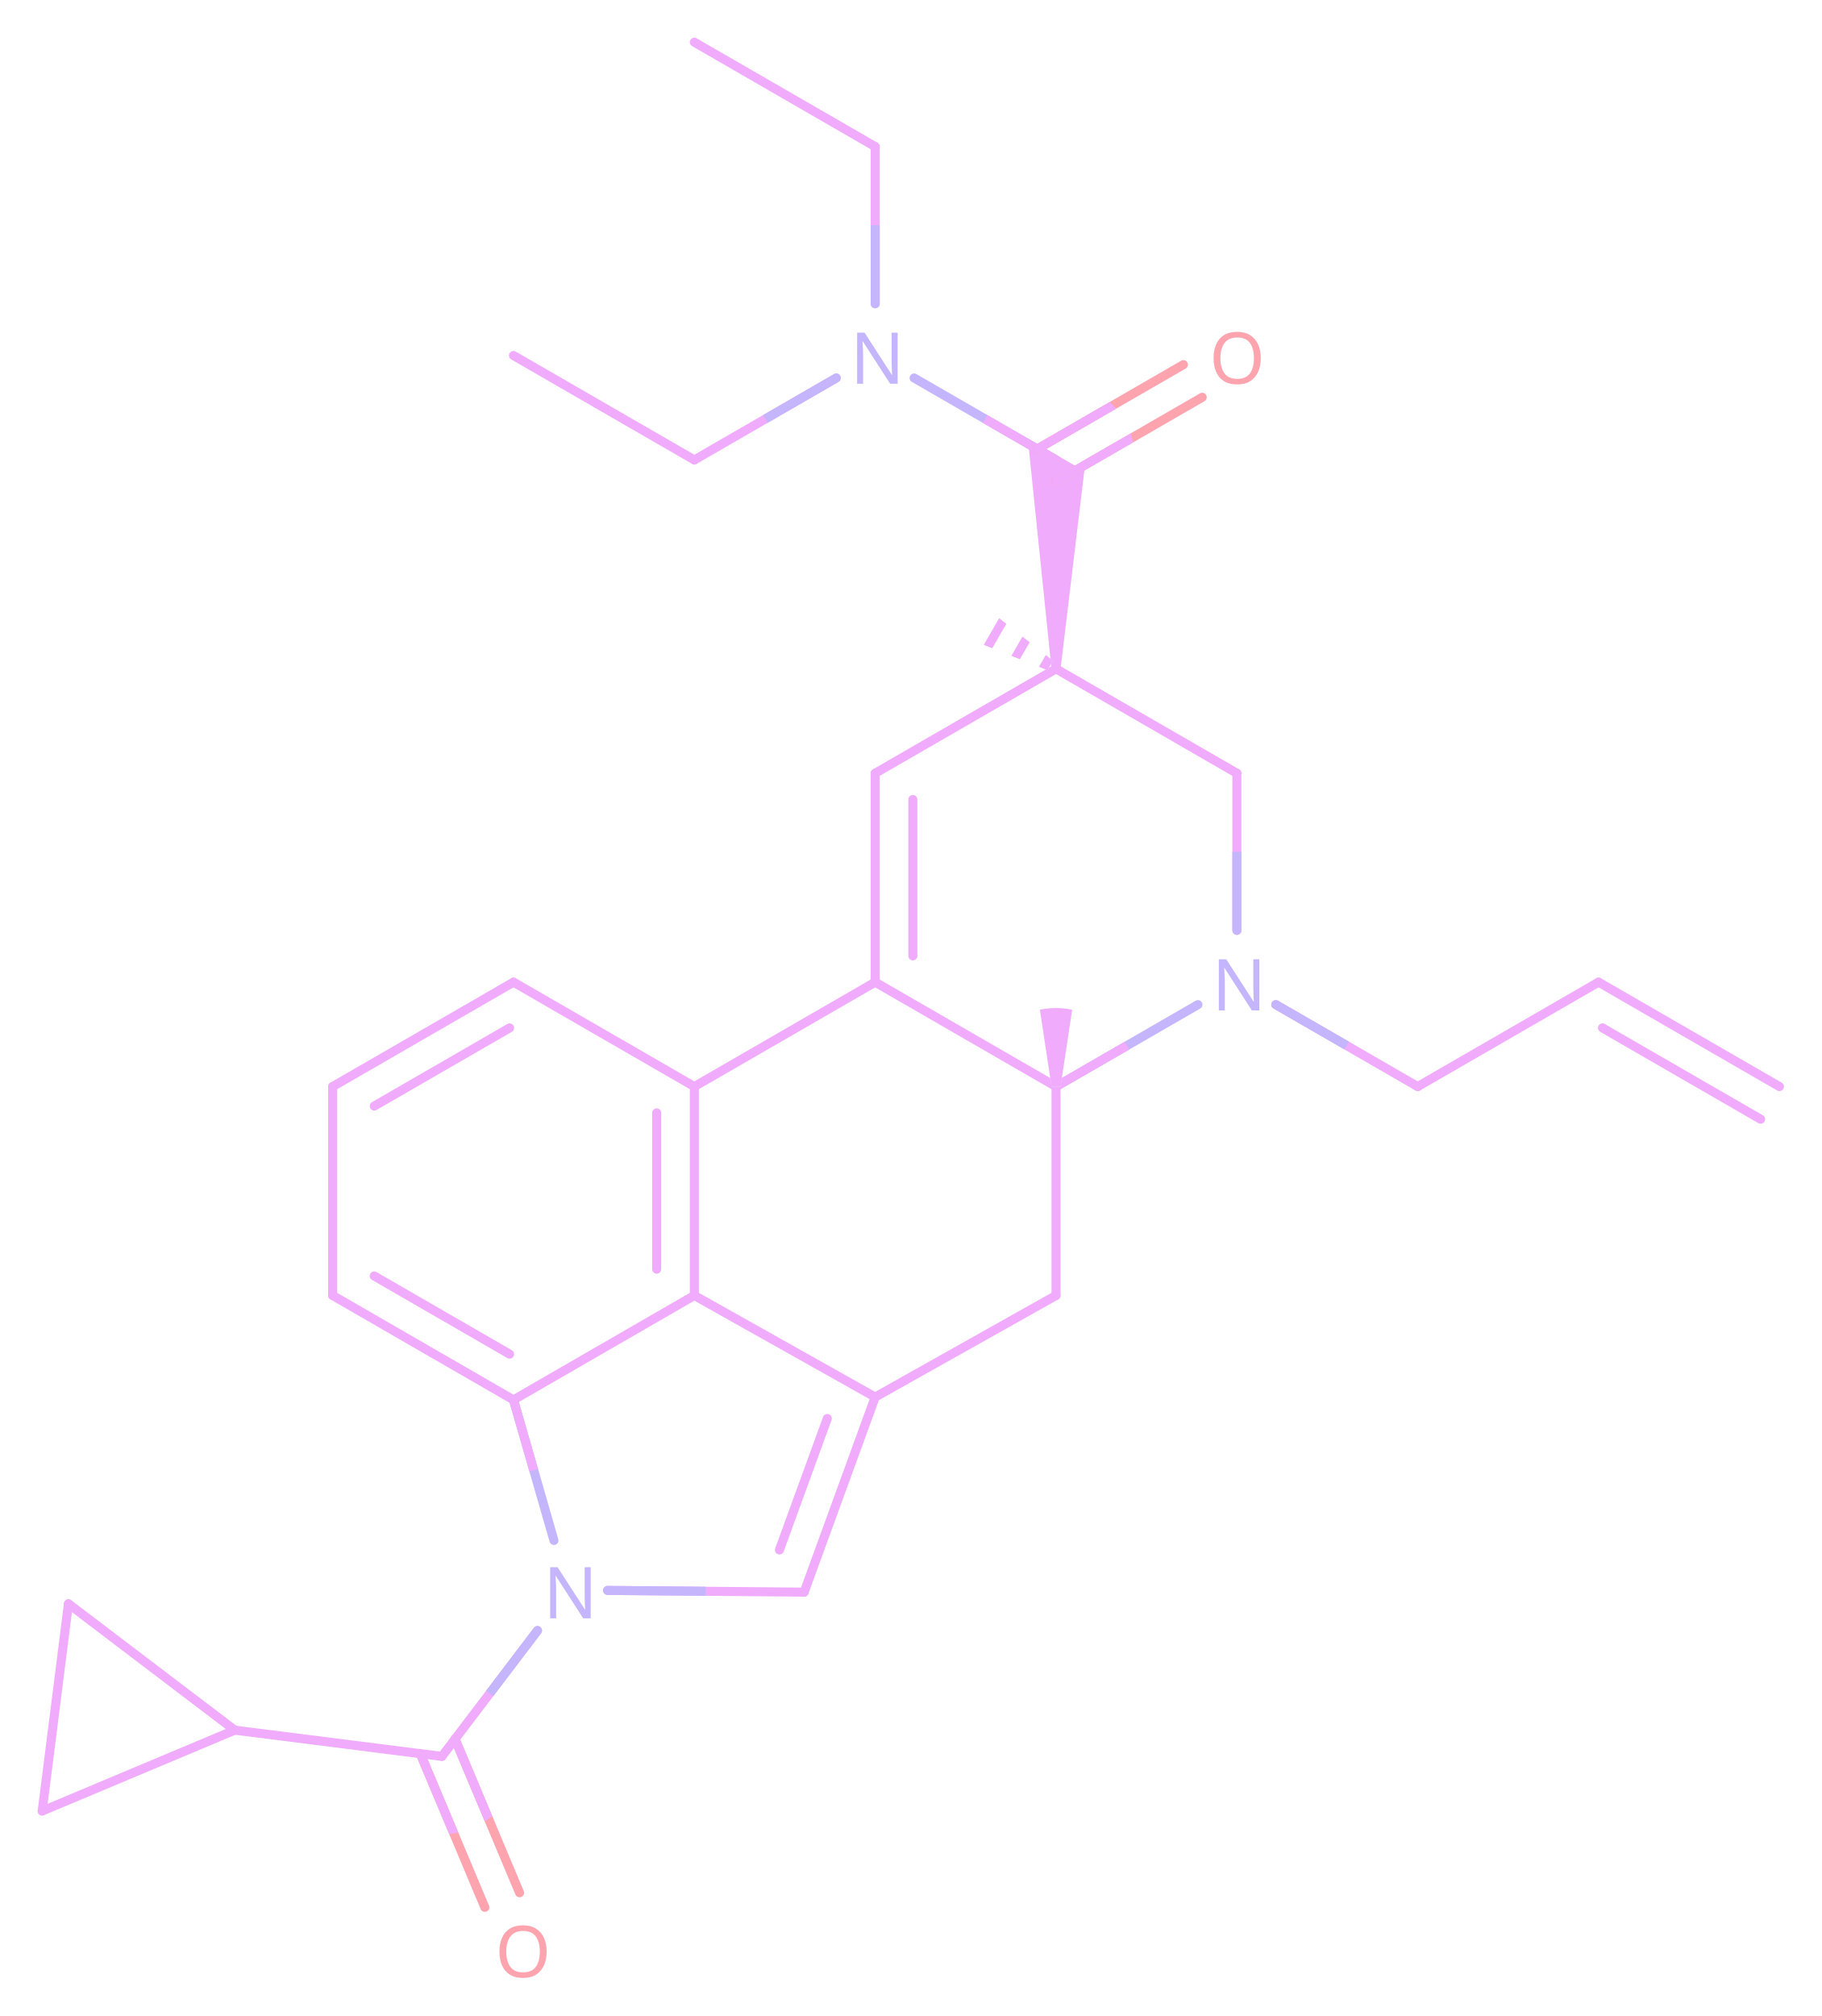
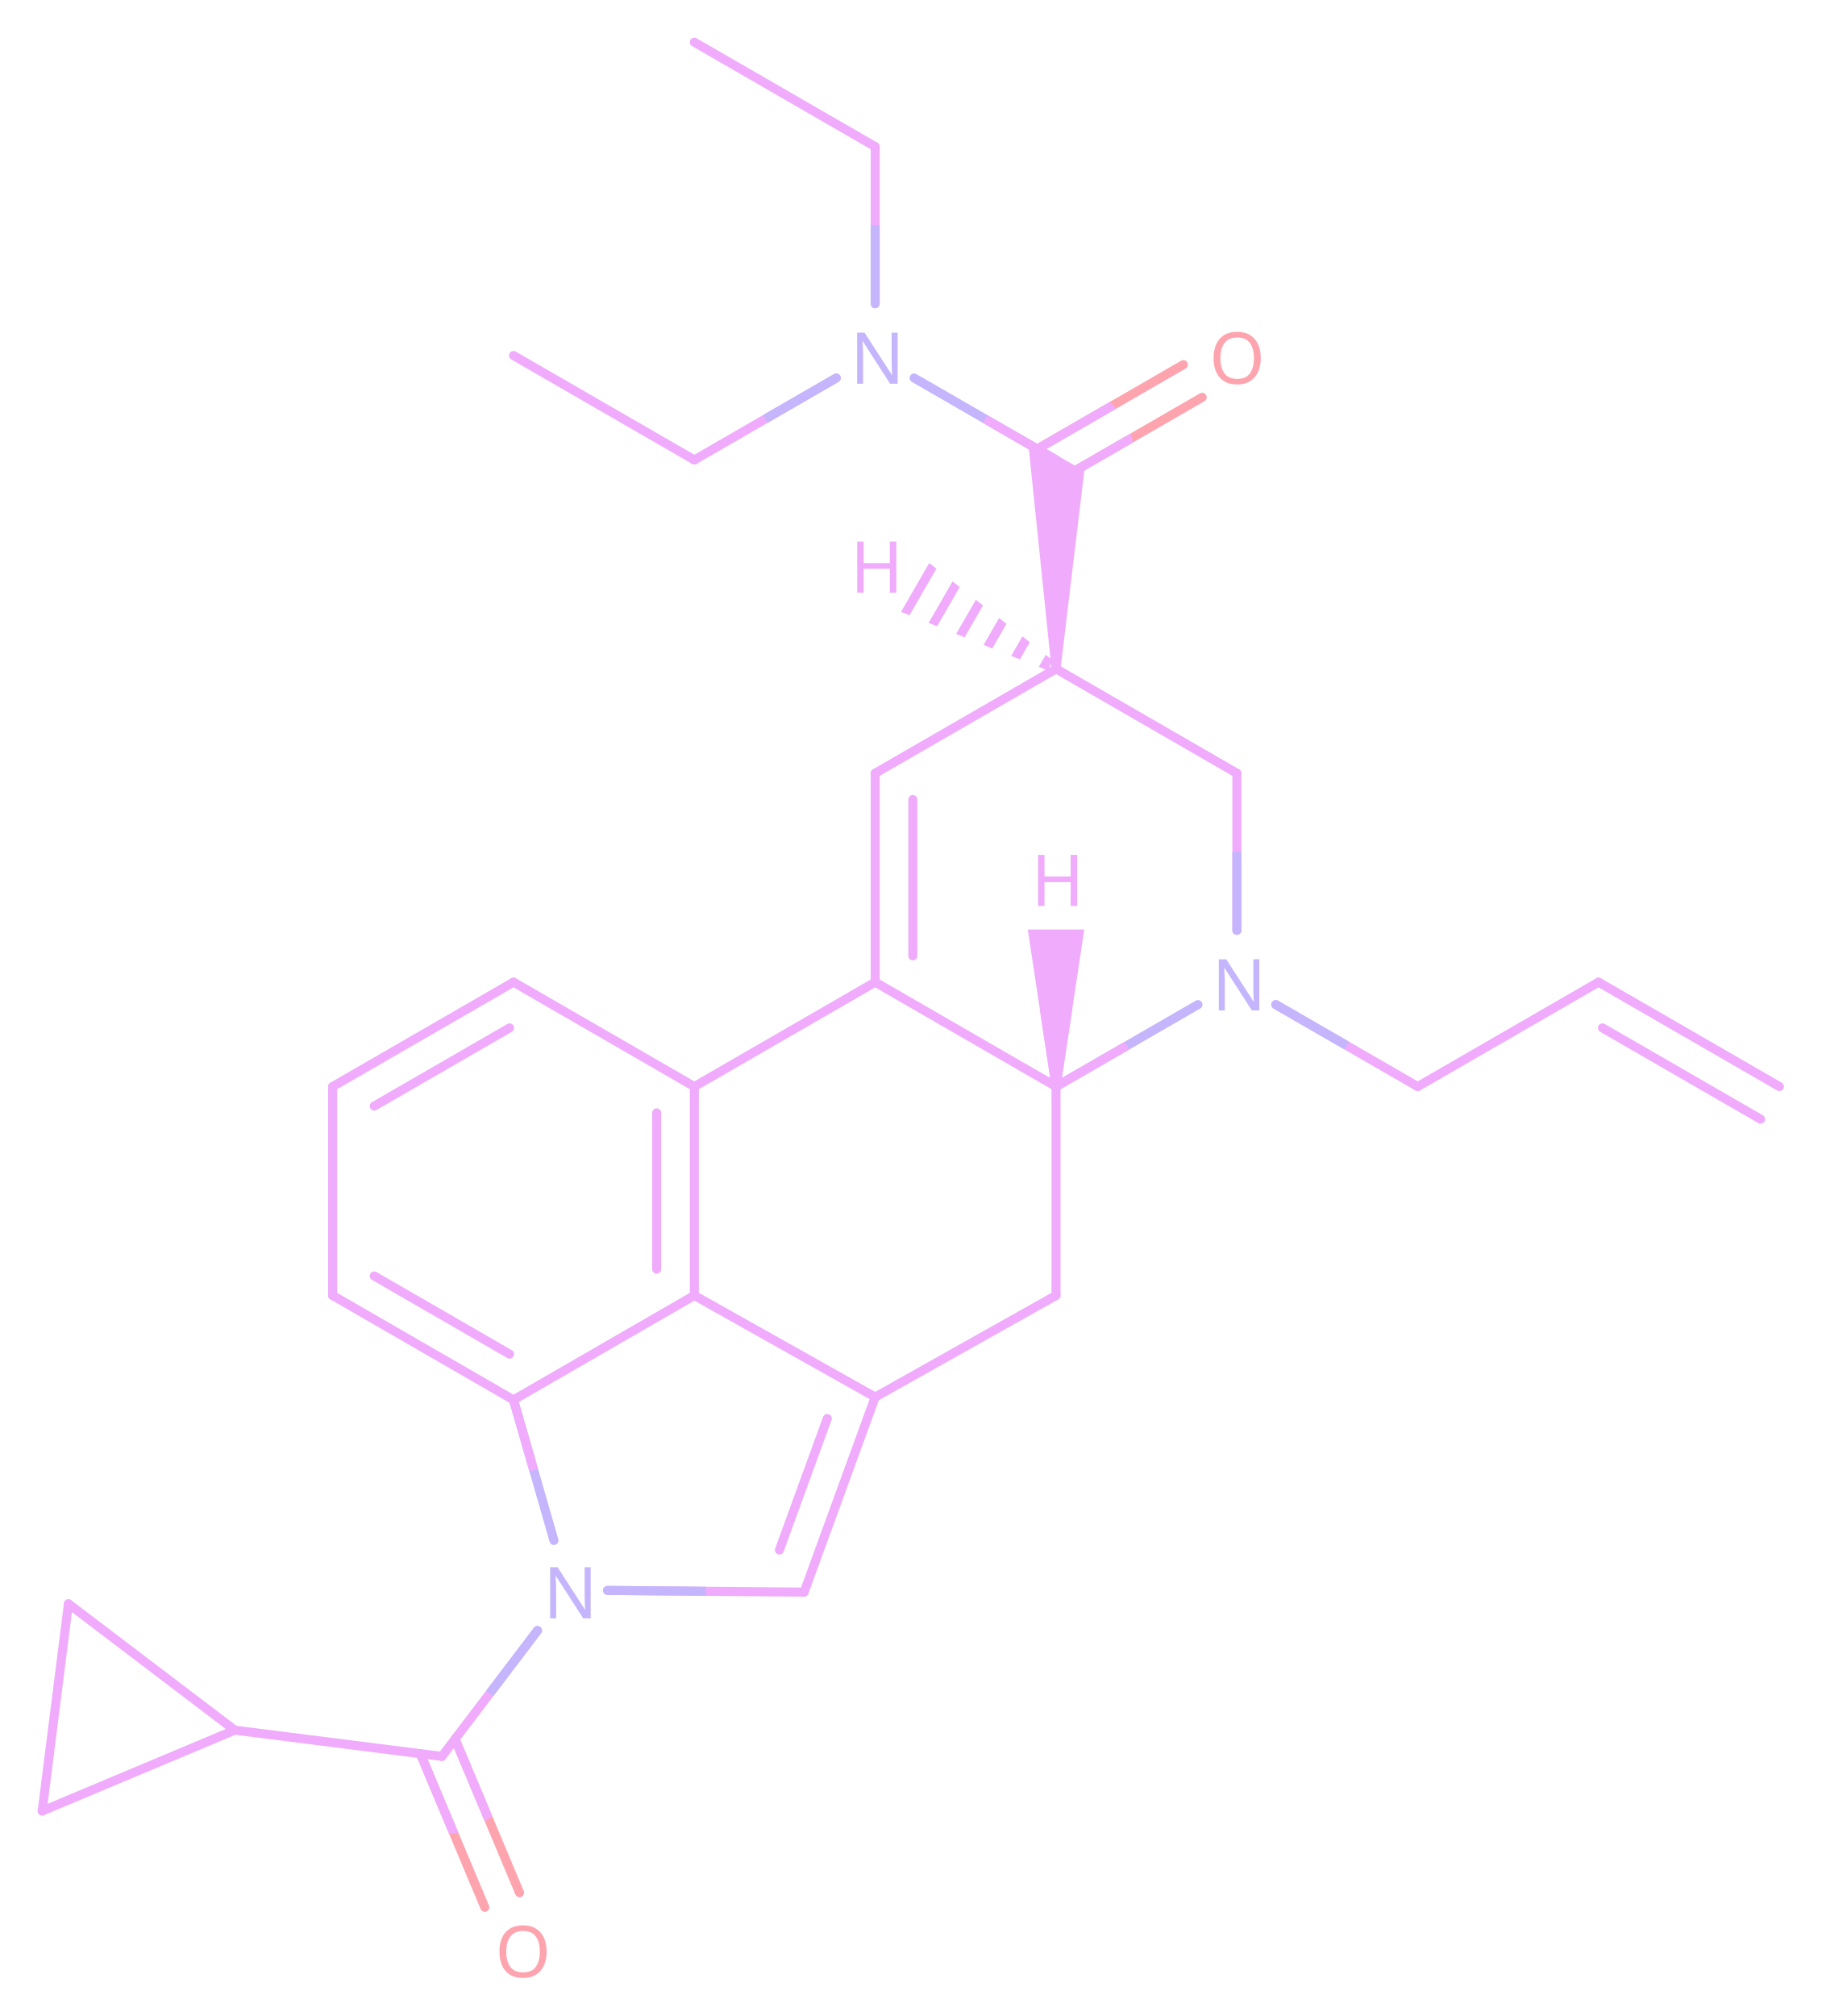
<svg xmlns="http://www.w3.org/2000/svg" fill-opacity="1" color-rendering="auto" color-interpolation="auto" text-rendering="auto" stroke-linecap="square" width="483.663" stroke-miterlimit="10" shape-rendering="auto" stroke-opacity="1" stroke-dasharray="none" font-weight="normal" stroke-width="1" height="535.143" font-family="Dialog" font-style="normal" stroke-linejoin="miter" font-size="12px" stroke-dashoffset="0" image-rendering="auto" version="1.1" id="svg271" style="fill:#f0abfc;stroke:none;">
  <defs id="genericDefs" />
  <g id="g269" transform="translate(-10.1647,-10.7115)" style="fill:#f0abfc;stroke:none">
    <defs id="28128359295-defs1">
      <clipPath clipPathUnits="userSpaceOnUse" id="28128359550-clipPath1">
        <path d="M 0,0 H 504 V 558 H 0 Z" id="path3" style="stroke:none" />
      </clipPath>
      <clipPath clipPathUnits="userSpaceOnUse" id="28128359965-clipPath1">
        <path d="m 338.575,236.823 c -11.515,0 -20.851,9.335 -20.851,20.851 0,11.515 9.335,20.851 20.851,20.851 11.515,0 20.851,-9.335 20.851,-20.851 0,-11.515 -9.335,-20.851 -20.851,-20.851 z" id="path6" style="stroke:none" />
      </clipPath>
      <clipPath clipPathUnits="userSpaceOnUse" id="28128359525-clipPath1">
        <path d="m 290.558,277.387 c -12.015,0 -21.756,9.74 -21.756,21.756 0,12.015 9.741,21.756 21.756,21.756 12.015,0 21.756,-9.74 21.756,-21.756 0,-12.015 -9.741,-21.756 -21.756,-21.756 z" id="path9" style="stroke:none" />
      </clipPath>
      <clipPath clipPathUnits="userSpaceOnUse" id="28128359391-clipPath1">
        <path d="m 171.478,406.784 c -14.415,0 -26.101,11.686 -26.101,26.101 0,14.415 11.686,26.101 26.101,26.101 14.415,0 26.101,-11.686 26.101,-26.101 0,-14.415 -11.686,-26.101 -26.101,-26.101 z" id="path12" style="stroke:none" />
      </clipPath>
      <clipPath clipPathUnits="userSpaceOnUse" id="28128359469-clipPath1">
        <path d="m 146.507,362.898 c -10.723,0 -19.415,8.692 -19.415,19.415 0,10.723 8.692,19.415 19.415,19.415 10.723,0 19.415,-8.692 19.415,-19.415 0,-10.723 -8.692,-19.415 -19.415,-19.415 z" id="path15" style="stroke:none" />
      </clipPath>
      <clipPath clipPathUnits="userSpaceOnUse" id="28128359811-clipPath1">
        <path d="m 290.558,111.047 c -12.015,0 -21.756,9.741 -21.756,21.756 0,12.015 9.74,21.756 21.756,21.756 12.015,0 21.756,-9.74 21.756,-21.756 0,-12.015 -9.741,-21.756 -21.756,-21.756 z" id="path18" style="stroke:none" />
      </clipPath>
      <clipPath clipPathUnits="userSpaceOnUse" id="28128359788-clipPath1">
        <path d="m 232.206,89.291 c -12.015,0 -21.756,9.741 -21.756,21.756 0,12.015 9.741,21.756 21.756,21.756 12.015,0 21.756,-9.741 21.756,-21.756 0,-12.015 -9.741,-21.756 -21.756,-21.756 z" id="path21" style="stroke:none" />
      </clipPath>
      <clipPath clipPathUnits="userSpaceOnUse" id="28128359574-clipPath1">
        <path d="m 290.558,111.838 c -11.579,0 -20.965,9.387 -20.965,20.965 0,11.579 9.386,20.965 20.965,20.965 11.579,0 20.965,-9.386 20.965,-20.965 0,-11.579 -9.386,-20.965 -20.965,-20.965 z" id="path24" style="stroke:none" />
      </clipPath>
      <clipPath clipPathUnits="userSpaceOnUse" id="28128359575-clipPath1">
        <path d="m 290.558,278.293 c -11.515,0 -20.85,9.335 -20.85,20.85 0,11.515 9.335,20.85 20.85,20.85 11.515,0 20.85,-9.335 20.85,-20.85 0,-11.515 -9.335,-20.85 -20.85,-20.85 z" id="path27" style="stroke:none" />
      </clipPath>
      <clipPath clipPathUnits="userSpaceOnUse" id="28128359973-clipPath1">
        <path d="m 290.558,166.65 c -11.929,0 -21.599,9.67 -21.599,21.599 0,11.929 9.67,21.599 21.599,21.599 11.929,0 21.599,-9.67 21.599,-21.599 0,-11.929 -9.67,-21.599 -21.599,-21.599 z" id="path30" style="stroke:none" />
      </clipPath>
      <clipPath clipPathUnits="userSpaceOnUse" id="28128359867-clipPath1">
        <path d="m 348.91,255.63 c -12.015,0 -21.756,9.741 -21.756,21.756 0,12.015 9.74,21.756 21.756,21.756 12.015,0 21.756,-9.74 21.756,-21.756 0,-12.015 -9.741,-21.756 -21.756,-21.756 z" id="path33" style="stroke:none" />
      </clipPath>
      <clipPath clipPathUnits="userSpaceOnUse" id="2812835945-clipPath1">
        <path d="m 242.541,70.485 c -11.515,0 -20.85,9.335 -20.85,20.85 0,11.515 9.335,20.85 20.85,20.85 11.515,0 20.85,-9.335 20.85,-20.85 0,-11.515 -9.335,-20.85 -20.85,-20.85 z" id="path36" style="stroke:none" />
      </clipPath>
      <clipPath clipPathUnits="userSpaceOnUse" id="28128359533-clipPath1">
        <path d="m 152.874,422.557 c -11.586,0 -20.978,9.392 -20.978,20.978 0,11.586 9.392,20.978 20.978,20.978 11.586,0 20.978,-9.392 20.978,-20.978 0,-11.586 -9.392,-20.978 -20.978,-20.978 z" id="path39" style="stroke:none" />
      </clipPath>
      <clipPath clipPathUnits="userSpaceOnUse" id="28128359321-clipPath1">
        <path d="m 127.495,456.268 c -11.419,0 -20.676,9.257 -20.676,20.676 0,11.419 9.257,20.676 20.676,20.676 11.419,0 20.676,-9.257 20.676,-20.676 0,-11.419 -9.257,-20.676 -20.676,-20.676 z" id="path42" style="stroke:none" />
      </clipPath>
      <clipPath clipPathUnits="userSpaceOnUse" id="28128359639-clipPath1">
        <path d="m -331.942,-258.919 h 504 v 558 h -504 z" id="path45" style="stroke:none" />
      </clipPath>
      <clipPath clipPathUnits="userSpaceOnUse" id="28128359384-clipPath1">
        <path d="m -154.401,-420.294 h 504 v 558 h -504 z" id="path48" style="stroke:none" />
      </clipPath>
      <clipPath clipPathUnits="userSpaceOnUse" id="28128359797-clipPath1">
        <path d="m -235.908,-92.58 h 504 v 558 h -504 z" id="path51" style="stroke:none" />
      </clipPath>
      <clipPath clipPathUnits="userSpaceOnUse" id="28128359518-clipPath1">
        <path d="m -331.232,-92.58 h 504 v 558 h -504 z" id="path54" style="stroke:none" />
      </clipPath>
      <clipPath clipPathUnits="userSpaceOnUse" id="28128359364-clipPath1">
        <path d="m -283.949,-231.197 h 504 v 558 h -504 z" id="path57" style="stroke:none" />
      </clipPath>
      <clipPath clipPathUnits="userSpaceOnUse" id="28128359855-clipPath1">
        <path d="m -235.931,-148.026 h 504 v 558 h -504 z" id="path60" style="stroke:none" />
      </clipPath>
      <clipPath clipPathUnits="userSpaceOnUse" id="28128359624-clipPath1">
        <path d="m -141.617,-515.566 h 504 V 42.434 h -504 z" id="path63" style="stroke:none" />
      </clipPath>
    </defs>
    <g text-rendering="geometricPrecision" id="g69" style="fill:#f0abfc;stroke:none">
      <path d="m 146.068,284.607 c 0.574,-0.331 0.771,-1.065 0.439,-1.639 -0.331,-0.574 -1.065,-0.771 -1.639,-0.439 l -35.937,20.749 c -0.574,0.331 -0.771,1.065 -0.439,1.639 0.331,0.574 1.065,0.771 1.639,0.439 z m 1.039,-12.148 c 0.574,-0.331 0.771,-1.065 0.439,-1.639 -0.331,-0.574 -1.065,-0.771 -1.639,-0.439 L 97.89,298.103 c -0.574,0.331 -0.771,1.065 -0.439,1.639 0.331,0.574 1.065,0.771 1.639,0.439 z" clip-path="url(#28128359550-clipPath1)" id="path67" style="stroke:none;" />
    </g>
    <g text-rendering="geometricPrecision" id="g73" style="fill:#f0abfc;stroke:none">
      <path d="m 99.69,299.142 v 0 55.447 c 0,0.663 -0.537,1.2 -1.2,1.2 -0.663,0 -1.2,-0.537 -1.2,-1.2 v 0 -55.447 c 0,-0.663 0.537,-1.2 1.2,-1.2 0.663,0 1.2,0.537 1.2,1.2 z" clip-path="url(#28128359550-clipPath1)" id="path71" style="stroke:none;" />
    </g>
    <g text-rendering="geometricPrecision" id="g77" style="fill:#f0abfc;stroke:none">
      <path d="m 110.13,348.376 c -0.574,-0.331 -1.308,-0.135 -1.639,0.439 -0.331,0.574 -0.135,1.308 0.439,1.639 l 35.937,20.749 c 0.574,0.331 1.308,0.135 1.639,-0.439 0.332,-0.574 0.135,-1.308 -0.439,-1.639 z M 99.09,353.55 c -0.574,-0.331 -1.308,-0.135 -1.639,0.439 -0.331,0.574 -0.135,1.308 0.439,1.639 l 48.017,27.723 c 0.574,0.331 1.308,0.135 1.639,-0.439 0.331,-0.574 0.135,-1.308 -0.439,-1.639 z" clip-path="url(#28128359550-clipPath1)" id="path75" style="stroke:none;" />
    </g>
    <g text-rendering="geometricPrecision" id="g81" style="fill:#f0abfc;stroke:none">
      <path d="m 145.907,381.274 v 0 L 193.924,353.55 c 0.574,-0.331 1.308,-0.135 1.639,0.439 0.331,0.574 0.135,1.308 -0.439,1.639 v 0 l -48.017,27.723 c -0.574,0.331 -1.308,0.135 -1.639,-0.439 -0.331,-0.574 -0.135,-1.308 0.439,-1.639 z" clip-path="url(#28128359550-clipPath1)" id="path79" style="stroke:none;" />
    </g>
    <g text-rendering="geometricPrecision" id="g85" style="fill:#f0abfc;stroke:none">
      <path d="m 183.323,347.615 c 0,0.663 0.537,1.2 1.2,1.2 0.663,0 1.2,-0.537 1.2,-1.2 v -41.499 c 0,-0.663 -0.537,-1.2 -1.2,-1.2 -0.663,0 -1.2,0.537 -1.2,1.2 z m 10.001,6.974 c 0,0.663 0.537,1.2 1.2,1.2 0.663,0 1.2,-0.537 1.2,-1.2 v -55.447 c 0,-0.663 -0.537,-1.2 -1.2,-1.2 -0.663,0 -1.2,0.537 -1.2,1.2 z" clip-path="url(#28128359550-clipPath1)" id="path83" style="stroke:none;" />
    </g>
    <g text-rendering="geometricPrecision" id="g89" style="fill:#f0abfc;stroke:none">
      <path d="m 147.107,270.38 v 0 l 48.017,27.724 c 0.574,0.331 0.771,1.065 0.439,1.639 -0.332,0.574 -1.065,0.771 -1.639,0.439 v 0 l -48.017,-27.723 c -0.574,-0.331 -0.771,-1.065 -0.439,-1.639 0.331,-0.574 1.065,-0.771 1.639,-0.439 z" clip-path="url(#28128359550-clipPath1)" id="path87" style="stroke:none;" />
    </g>
    <g text-rendering="geometricPrecision" id="g93" style="fill:#f0abfc;stroke:none">
      <path d="m 241.953,380.516 v 0 l 48.017,-26.973 c 0.578,-0.325 1.31,-0.119 1.634,0.459 0.325,0.578 0.119,1.31 -0.459,1.634 v 0 l -48.017,26.973 c -0.578,0.325 -1.31,0.119 -1.634,-0.459 -0.325,-0.578 -0.119,-1.31 0.459,-1.634 z" clip-path="url(#28128359550-clipPath1)" id="path91" style="stroke:none;" />
    </g>
    <g text-rendering="geometricPrecision" id="g97" style="fill:#f0abfc;stroke:none">
      <path d="m 289.358,354.589 v 0 -55.447 c 0,-0.663 0.537,-1.2 1.2,-1.2 0.663,0 1.2,0.537 1.2,1.2 v 0 55.447 c 0,0.663 -0.537,1.2 -1.2,1.2 -0.663,0 -1.2,-0.537 -1.2,-1.2 z" clip-path="url(#28128359550-clipPath1)" id="path95" style="stroke:none;" />
    </g>
    <g text-rendering="geometricPrecision" id="g101" style="fill:#f0abfc;stroke:none">
      <path d="m 243.141,270.38 v 0 l 48.017,27.724 c 0.574,0.331 0.771,1.065 0.439,1.639 -0.332,0.574 -1.065,0.771 -1.639,0.439 v 0 L 241.941,272.458 c -0.574,-0.331 -0.771,-1.065 -0.439,-1.639 0.331,-0.574 1.065,-0.771 1.639,-0.439 z" clip-path="url(#28128359550-clipPath1)" id="path99" style="stroke:none;" />
    </g>
    <g text-rendering="geometricPrecision" id="g105" style="fill:#f0abfc;stroke:none">
      <path d="m 195.112,353.543 v 0 l 48.017,26.973 c 0.578,0.325 0.783,1.056 0.459,1.634 -0.325,0.578 -1.056,0.783 -1.634,0.459 v 0 l -48.017,-26.973 c -0.578,-0.325 -0.783,-1.056 -0.459,-1.634 0.325,-0.578 1.056,-0.783 1.634,-0.459 z" clip-path="url(#28128359550-clipPath1)" id="path103" style="stroke:none;" />
    </g>
    <g text-rendering="geometricPrecision" id="g109" style="fill:#f0abfc;stroke:none">
      <path d="m 243.141,272.458 v 0 l -48.017,27.723 c -0.574,0.331 -1.308,0.135 -1.639,-0.439 -0.331,-0.574 -0.135,-1.308 0.439,-1.639 v 0 l 48.017,-27.724 c 0.574,-0.331 1.308,-0.135 1.639,0.439 0.331,0.574 0.135,1.308 -0.439,1.639 z" clip-path="url(#28128359550-clipPath1)" id="path107" style="stroke:none;" />
    </g>
    <g text-rendering="geometricPrecision" id="g113" style="fill:#f0abfc;stroke:none">
      <path d="m 291.158,189.288 v 0 l -48.017,27.723 c -0.574,0.331 -1.308,0.135 -1.639,-0.439 -0.331,-0.574 -0.135,-1.308 0.439,-1.639 v 0 l 48.017,-27.724 c 0.574,-0.331 1.308,-0.135 1.639,0.439 0.331,0.574 0.135,1.308 -0.439,1.639 z" clip-path="url(#28128359550-clipPath1)" id="path111" style="stroke:none;" />
    </g>
    <g text-rendering="geometricPrecision" id="g119" style="fill:#f0abfc;stroke:none">
      <path d="m 337.375,257.673 v 0 -41.701 c 0,-0.663 0.537,-1.2 1.2,-1.2 0.663,0 1.2,0.537 1.2,1.2 v 0 41.701 c 0,0.663 -0.537,1.2 -1.2,1.2 -0.663,0 -1.2,-0.537 -1.2,-1.2 z" clip-path="url(#28128359550-clipPath1)" id="path115" style="stroke:none;" />
      <path d="m 337.375,257.673 v 0 -41.701 c 0,-0.663 0.537,-1.2 1.2,-1.2 0.663,0 1.2,0.537 1.2,1.2 v 0 41.701 c 0,0.663 -0.537,1.2 -1.2,1.2 -0.663,0 -1.2,-0.537 -1.2,-1.2 z" clip-path="url(#28128359965-clipPath1)" id="path117" style="fill:#c4b5fd;stroke:none;" />
    </g>
    <g text-rendering="geometricPrecision" id="g123" style="fill:#f0abfc;stroke:none">
      <path d="m 291.158,187.209 v 0 l 48.017,27.724 c 0.574,0.331 0.771,1.065 0.439,1.639 -0.331,0.574 -1.065,0.771 -1.639,0.439 v 0 l -48.017,-27.723 c -0.574,-0.331 -0.771,-1.065 -0.439,-1.639 0.331,-0.574 1.065,-0.771 1.639,-0.439 z" clip-path="url(#28128359550-clipPath1)" id="path121" style="stroke:none;" />
    </g>
    <g text-rendering="geometricPrecision" id="g127" style="fill:#f0abfc;stroke:none">
      <path d="m 253.742,222.946 c 0,-0.663 -0.537,-1.2 -1.2,-1.2 -0.663,0 -1.2,0.537 -1.2,1.2 v 41.499 c 0,0.663 0.537,1.2 1.2,1.2 0.663,0 1.2,-0.537 1.2,-1.2 z m -10.001,-6.974 c 0,-0.663 -0.537,-1.2 -1.2,-1.2 -0.663,0 -1.2,0.537 -1.2,1.2 v 55.447 c 0,0.663 0.537,1.2 1.2,1.2 0.663,0 1.2,-0.537 1.2,-1.2 z" clip-path="url(#28128359550-clipPath1)" id="path125" style="stroke:none;" />
    </g>
    <g text-rendering="geometricPrecision" id="g133" style="fill:#c4b5fd;stroke:none;">
      <path d="m 289.958,298.103 v 0 L 327.64,276.347 c 0.574,-0.331 1.308,-0.135 1.639,0.439 0.331,0.574 0.135,1.308 -0.439,1.639 v 0 l -37.682,21.756 c -0.574,0.331 -1.308,0.135 -1.639,-0.439 -0.331,-0.574 -0.135,-1.308 0.439,-1.639 z" clip-path="url(#28128359550-clipPath1)" id="path129" style="stroke:none;" />
      <path d="m 289.958,298.103 v 0 L 327.64,276.347 c 0.574,-0.331 1.308,-0.135 1.639,0.439 0.331,0.574 0.135,1.308 -0.439,1.639 v 0 l -37.682,21.756 c -0.574,0.331 -1.308,0.135 -1.639,-0.439 -0.331,-0.574 -0.135,-1.308 0.439,-1.639 z" clip-path="url(#28128359525-clipPath1)" id="path131" style="fill:#f0abfc;stroke:none;" />
    </g>
    <g text-rendering="geometricPrecision" id="g139" style="fill:#f0abfc;stroke:none">
      <path d="m 171.488,431.685 v 0 l 52.199,0.455 c 0.663,0.006 1.195,0.548 1.19,1.21 -0.006,0.663 -0.548,1.195 -1.211,1.19 v 0 l -52.199,-0.455 c -0.663,-0.006 -1.195,-0.548 -1.19,-1.211 0.006,-0.663 0.548,-1.195 1.21,-1.19 z" clip-path="url(#28128359550-clipPath1)" id="path135" style="stroke:none;" />
      <path d="m 171.488,431.685 v 0 l 52.199,0.455 c 0.663,0.006 1.195,0.548 1.19,1.21 -0.006,0.663 -0.548,1.195 -1.211,1.19 v 0 l -52.199,-0.455 c -0.663,-0.006 -1.195,-0.548 -1.19,-1.211 0.006,-0.663 0.548,-1.195 1.21,-1.19 z" clip-path="url(#28128359391-clipPath1)" id="path137" style="fill:#c4b5fd;stroke:none;" />
    </g>
    <g text-rendering="geometricPrecision" id="g145" style="fill:#c4b5fd;stroke:none;">
      <path d="m 147.66,381.981 v 0 l 10.738,37.315 c 0.183,0.637 -0.184,1.302 -0.821,1.485 -0.637,0.183 -1.302,-0.184 -1.485,-0.822 v 0 l -10.738,-37.315 c -0.183,-0.637 0.184,-1.302 0.822,-1.485 0.637,-0.183 1.302,0.184 1.485,0.821 z" clip-path="url(#28128359550-clipPath1)" id="path141" style="stroke:none;" />
      <path d="m 147.66,381.981 v 0 l 10.738,37.315 c 0.183,0.637 -0.184,1.302 -0.821,1.485 -0.637,0.183 -1.302,-0.184 -1.485,-0.822 v 0 l -10.738,-37.315 c -0.183,-0.637 0.184,-1.302 0.822,-1.485 0.637,-0.183 1.302,0.184 1.485,0.821 z" clip-path="url(#28128359469-clipPath1)" id="path143" style="fill:#f0abfc;stroke:none;" />
    </g>
    <g text-rendering="geometricPrecision" id="g149" style="fill:#f0abfc;stroke:none">
      <path d="m 215.982,421.739 c -0.227,0.623 0.094,1.312 0.717,1.538 0.623,0.227 1.312,-0.094 1.538,-0.717 l 12.716,-34.901 c 0.227,-0.623 -0.094,-1.312 -0.717,-1.538 -0.623,-0.227 -1.312,0.094 -1.538,0.717 z m 6.567,11.19 c -0.227,0.623 0.094,1.312 0.717,1.538 0.623,0.227 1.312,-0.094 1.538,-0.717 l 18.864,-51.776 c 0.227,-0.623 -0.094,-1.312 -0.717,-1.538 -0.623,-0.227 -1.312,0.094 -1.538,0.717 z" clip-path="url(#28128359550-clipPath1)" id="path147" style="stroke:none;" />
    </g>
    <g text-rendering="geometricPrecision" id="g153" style="fill:#f0abfc;stroke:none">
      <path d="m 290.558,188.249 h 1.2 l 6.301,-52.501 -7.501,-4.331 -7.501,-4.33 6.301,61.162 z" clip-path="url(#28128359550-clipPath1)" id="path151" style="stroke:none;" />
    </g>
    <g text-rendering="geometricPrecision" id="g159" style="fill:#c4b5fd;stroke:none;">
      <path d="m 289.958,133.842 v 0 l -37.682,-21.756 c -0.574,-0.331 -0.771,-1.065 -0.439,-1.639 0.331,-0.574 1.065,-0.771 1.639,-0.439 v 0 l 37.682,21.756 c 0.574,0.331 0.771,1.065 0.439,1.639 -0.331,0.574 -1.065,0.771 -1.639,0.439 z" clip-path="url(#28128359550-clipPath1)" id="path155" style="stroke:none;" />
      <path d="m 289.958,133.842 v 0 l -37.682,-21.756 c -0.574,-0.331 -0.771,-1.065 -0.439,-1.639 0.331,-0.574 1.065,-0.771 1.639,-0.439 v 0 l 37.682,21.756 c 0.574,0.331 0.771,1.065 0.439,1.639 -0.331,0.574 -1.065,0.771 -1.639,0.439 z" clip-path="url(#28128359811-clipPath1)" id="path157" style="fill:#f0abfc;stroke:none;" />
    </g>
    <g text-rendering="geometricPrecision" id="g165" style="fill:#f0abfc;stroke:none">
      <path d="m 232.806,112.087 v 0 l -37.682,21.756 c -0.574,0.331 -1.308,0.135 -1.639,-0.439 -0.331,-0.574 -0.135,-1.308 0.439,-1.639 v 0 l 37.682,-21.756 c 0.574,-0.331 1.308,-0.135 1.639,0.439 0.331,0.574 0.135,1.308 -0.439,1.639 z" clip-path="url(#28128359550-clipPath1)" id="path161" style="stroke:none;" />
      <path d="m 232.806,112.087 v 0 l -37.682,21.756 c -0.574,0.331 -1.308,0.135 -1.639,-0.439 -0.331,-0.574 -0.135,-1.308 0.439,-1.639 v 0 l 37.682,-21.756 c 0.574,-0.331 1.308,-0.135 1.639,0.439 0.331,0.574 0.135,1.308 -0.439,1.639 z" clip-path="url(#28128359788-clipPath1)" id="path163" style="fill:#c4b5fd;stroke:none;" />
    </g>
    <g text-rendering="geometricPrecision" id="g171" style="fill:#fda4af;stroke:none;">
      <path d="m 284.957,128.877 c -0.574,0.331 -0.771,1.065 -0.439,1.639 0.331,0.574 1.065,0.771 1.639,0.439 l 38.813,-22.409 c 0.574,-0.331 0.771,-1.065 0.439,-1.639 -0.332,-0.574 -1.065,-0.771 -1.639,-0.439 z m 5,8.661 c -0.574,0.331 -0.771,1.065 -0.439,1.639 0.331,0.574 1.065,0.771 1.639,0.439 l 38.813,-22.409 c 0.574,-0.331 0.771,-1.065 0.439,-1.639 -0.331,-0.574 -1.065,-0.771 -1.639,-0.439 z" clip-path="url(#28128359550-clipPath1)" id="path167" style="stroke:none;" />
      <path d="m 284.957,128.877 c -0.574,0.331 -0.771,1.065 -0.439,1.639 0.331,0.574 1.065,0.771 1.639,0.439 l 38.813,-22.409 c 0.574,-0.331 0.771,-1.065 0.439,-1.639 -0.332,-0.574 -1.065,-0.771 -1.639,-0.439 z m 5,8.661 c -0.574,0.331 -0.771,1.065 -0.439,1.639 0.331,0.574 1.065,0.771 1.639,0.439 l 38.813,-22.409 c 0.574,-0.331 0.771,-1.065 0.439,-1.639 -0.331,-0.574 -1.065,-0.771 -1.639,-0.439 z" clip-path="url(#28128359574-clipPath1)" id="path169" style="fill:#f0abfc;stroke:none;" />
    </g>
-     <g text-rendering="geometricPrecision" id="g177" style="fill:#ffffff99;stroke:none;">
+     <g text-rendering="geometricPrecision" id="g177" style="fill:#f0abfc;stroke:none;">
      <path d="m 290.558,299.142 h 1.2 l 6.301,-41.7 h -7.501 -7.501 l 6.301,41.7 z" clip-path="url(#28128359550-clipPath1)" id="path173" style="stroke:none;" />
      <path d="m 290.558,299.142 h 1.2 l 6.301,-41.7 h -7.501 -7.501 l 6.301,41.7 z" clip-path="url(#28128359575-clipPath1)" id="path175" style="fill:#f0abfc;stroke:none;" />
    </g>
-     <g text-rendering="geometricPrecision" id="g183" style="fill:#ffffff99;stroke:none;">
+     <g text-rendering="geometricPrecision" id="g183" style="fill:#f0abfc;stroke:none;">
      <path d="m 286.02,187.721 2.254,0.897 v 0 l 1.462,-2.532 v 0 l -1.904,-1.503 v 0 z m -7.325,-2.915 2.254,0.897 2.599,-4.503 -1.904,-1.503 z m -7.325,-2.915 2.254,0.897 3.737,-6.473 -1.904,-1.503 z m -7.325,-2.915 2.254,0.897 v 0 l 4.875,-8.444 v 0 l -1.904,-1.503 v 0 z m -7.324,-2.915 2.254,0.897 6.013,-10.415 -1.904,-1.503 v 0 z m -7.325,-2.915 2.254,0.897 7.151,-12.385 -1.904,-1.503 -3.75,6.496 z" clip-path="url(#28128359550-clipPath1)" id="path179" style="stroke:none;" />
      <path d="m 286.02,187.721 2.254,0.897 v 0 l 1.462,-2.532 v 0 l -1.904,-1.503 v 0 z m -7.325,-2.915 2.254,0.897 2.599,-4.503 -1.904,-1.503 z m -7.325,-2.915 2.254,0.897 3.737,-6.473 -1.904,-1.503 z m -7.325,-2.915 2.254,0.897 v 0 l 4.875,-8.444 v 0 l -1.904,-1.503 v 0 z m -7.324,-2.915 2.254,0.897 6.013,-10.415 -1.904,-1.503 v 0 z m -7.325,-2.915 2.254,0.897 7.151,-12.385 -1.904,-1.503 -3.75,6.496 z" clip-path="url(#28128359973-clipPath1)" id="path181" style="fill:#f0abfc;stroke:none;" />
    </g>
    <g text-rendering="geometricPrecision" id="g189" style="fill:#f0abfc;stroke:none">
      <path d="m 349.51,276.347 v 0 l 37.683,21.756 c 0.574,0.331 0.771,1.065 0.439,1.639 -0.331,0.574 -1.065,0.771 -1.639,0.439 v 0 l -37.683,-21.756 c -0.574,-0.331 -0.771,-1.065 -0.439,-1.639 0.331,-0.574 1.065,-0.771 1.639,-0.439 z" clip-path="url(#28128359550-clipPath1)" id="path185" style="stroke:none;" />
      <path d="m 349.51,276.347 v 0 l 37.683,21.756 c 0.574,0.331 0.771,1.065 0.439,1.639 -0.331,0.574 -1.065,0.771 -1.639,0.439 v 0 l -37.683,-21.756 c -0.574,-0.331 -0.771,-1.065 -0.439,-1.639 0.331,-0.574 1.065,-0.771 1.639,-0.439 z" clip-path="url(#28128359867-clipPath1)" id="path187" style="fill:#c4b5fd;stroke:none;" />
    </g>
    <g text-rendering="geometricPrecision" id="g193" style="fill:#f0abfc;stroke:none">
      <path d="m 193.923,133.842 v 0 l -48.017,-27.723 c -0.574,-0.331 -0.771,-1.065 -0.439,-1.639 0.331,-0.574 1.065,-0.771 1.639,-0.439 v 0 l 48.017,27.723 c 0.574,0.331 0.771,1.065 0.439,1.639 -0.331,0.574 -1.065,0.771 -1.639,0.439 z" clip-path="url(#28128359550-clipPath1)" id="path191" style="stroke:none;" />
    </g>
    <g text-rendering="geometricPrecision" id="g199" style="fill:#f0abfc;stroke:none">
      <path d="m 241.341,91.335 v 0 -41.7 c 0,-0.663 0.537,-1.2 1.2,-1.2 0.663,0 1.2,0.537 1.2,1.2 v 0 41.7 c 0,0.663 -0.537,1.2 -1.2,1.2 -0.663,0 -1.2,-0.537 -1.2,-1.2 z" clip-path="url(#28128359550-clipPath1)" id="path195" style="stroke:none;" />
      <path d="m 241.341,91.335 v 0 -41.7 c 0,-0.663 0.537,-1.2 1.2,-1.2 0.663,0 1.2,0.537 1.2,1.2 v 0 41.7 c 0,0.663 -0.537,1.2 -1.2,1.2 -0.663,0 -1.2,-0.537 -1.2,-1.2 z" clip-path="url(#2812835945-clipPath1)" id="path197" style="fill:#c4b5fd;stroke:none;" />
    </g>
    <g text-rendering="geometricPrecision" id="g203" style="fill:#f0abfc;stroke:none">
      <path d="m 241.941,50.674 v 0 L 193.923,22.951 c -0.574,-0.331 -0.771,-1.065 -0.439,-1.639 0.331,-0.574 1.065,-0.771 1.639,-0.439 v 0 l 48.017,27.723 c 0.574,0.331 0.771,1.065 0.439,1.639 -0.331,0.574 -1.065,0.771 -1.639,0.439 z" clip-path="url(#28128359550-clipPath1)" id="path201" style="stroke:none;" />
    </g>
    <g text-rendering="geometricPrecision" id="g209" style="fill:#f0abfc;stroke:none">
      <path d="m 153.83,444.261 v 0 l -25.38,33.41 c -0.401,0.528 -1.154,0.631 -1.681,0.23 -0.528,-0.401 -0.631,-1.154 -0.23,-1.682 v 0 l 25.38,-33.41 c 0.401,-0.528 1.154,-0.631 1.682,-0.23 0.528,0.401 0.631,1.154 0.23,1.682 z" clip-path="url(#28128359550-clipPath1)" id="path205" style="stroke:none;" />
      <path d="m 153.83,444.261 v 0 l -25.38,33.41 c -0.401,0.528 -1.154,0.631 -1.681,0.23 -0.528,-0.401 -0.631,-1.154 -0.23,-1.682 v 0 l 25.38,-33.41 c 0.401,-0.528 1.154,-0.631 1.682,-0.23 0.528,0.401 0.631,1.154 0.23,1.682 z" clip-path="url(#28128359533-clipPath1)" id="path207" style="fill:#c4b5fd;stroke:none;" />
    </g>
    <g text-rendering="geometricPrecision" id="g215" style="fill:#fda4af;stroke:none;">
      <path d="m 132.094,471.882 c -0.257,-0.611 -0.96,-0.898 -1.571,-0.642 -0.611,0.257 -0.898,0.96 -0.642,1.571 l 17.128,40.79 c 0.257,0.611 0.96,0.898 1.571,0.642 0.611,-0.257 0.898,-0.96 0.642,-1.571 z m -9.221,3.872 c -0.257,-0.611 -0.96,-0.898 -1.571,-0.642 -0.611,0.257 -0.898,0.96 -0.642,1.571 l 17.128,40.79 c 0.257,0.611 0.96,0.898 1.571,0.642 0.611,-0.257 0.898,-0.96 0.642,-1.571 z" clip-path="url(#28128359550-clipPath1)" id="path211" style="stroke:none;" />
      <path d="m 132.094,471.882 c -0.257,-0.611 -0.96,-0.898 -1.571,-0.642 -0.611,0.257 -0.898,0.96 -0.642,1.571 l 17.128,40.79 c 0.257,0.611 0.96,0.898 1.571,0.642 0.611,-0.257 0.898,-0.96 0.642,-1.571 z m -9.221,3.872 c -0.257,-0.611 -0.96,-0.898 -1.571,-0.642 -0.611,0.257 -0.898,0.96 -0.642,1.571 l 17.128,40.79 c 0.257,0.611 0.96,0.898 1.571,0.642 0.611,-0.257 0.898,-0.96 0.642,-1.571 z" clip-path="url(#28128359321-clipPath1)" id="path213" style="fill:#f0abfc;stroke:none;" />
    </g>
    <g text-rendering="geometricPrecision" id="g219" style="fill:#f0abfc;stroke:none">
      <path d="m 127.344,478.135 v 0 l -55.006,-6.971 c -0.657,-0.083 -1.123,-0.684 -1.04,-1.341 0.083,-0.658 0.684,-1.123 1.341,-1.04 v 0 l 55.006,6.971 c 0.657,0.083 1.123,0.684 1.04,1.341 -0.083,0.657 -0.684,1.123 -1.341,1.04 z" clip-path="url(#28128359550-clipPath1)" id="path217" style="stroke:none;" />
    </g>
    <g text-rendering="geometricPrecision" id="g223" style="fill:#f0abfc;stroke:none">
      <path d="m 385.993,298.102 v 0 l 48.017,-27.723 c 0.574,-0.331 1.308,-0.135 1.639,0.439 0.331,0.574 0.135,1.308 -0.439,1.639 v 0 l -48.017,27.723 c -0.574,0.331 -1.308,0.135 -1.639,-0.439 -0.331,-0.574 -0.135,-1.308 0.439,-1.639 z" clip-path="url(#28128359550-clipPath1)" id="path221" style="stroke:none;" />
    </g>
    <g text-rendering="geometricPrecision" id="g227" style="fill:#f0abfc;stroke:none">
      <path d="m 435.21,270.379 c -0.574,-0.331 -1.308,-0.135 -1.639,0.439 -0.331,0.574 -0.135,1.308 0.439,1.639 l 48.017,27.723 c 0.574,0.331 1.308,0.135 1.639,-0.439 0.331,-0.574 0.135,-1.308 -0.439,-1.639 z m 1.04,12.148 c -0.574,-0.331 -1.308,-0.135 -1.639,0.439 -0.331,0.574 -0.135,1.308 0.439,1.639 l 41.978,24.235 c 0.574,0.331 1.308,0.135 1.639,-0.439 0.331,-0.574 0.135,-1.308 -0.439,-1.639 z" clip-path="url(#28128359550-clipPath1)" id="path225" style="stroke:none;" />
    </g>
    <g text-rendering="geometricPrecision" id="g231" style="fill:#f0abfc;stroke:none">
      <path d="m 29.526,436.585 v 0 l -6.971,55.006 c -0.083,0.657 -0.684,1.123 -1.341,1.04 -0.658,-0.083 -1.123,-0.684 -1.04,-1.341 v 0 l 6.971,-55.006 c 0.083,-0.658 0.684,-1.123 1.341,-1.04 0.658,0.083 1.123,0.684 1.04,1.341 z" clip-path="url(#28128359550-clipPath1)" id="path229" style="stroke:none;" />
    </g>
    <g text-rendering="geometricPrecision" id="g235" style="fill:#f0abfc;stroke:none">
      <path d="m 71.763,470.93 v 0 l -44.153,-33.54 c -0.528,-0.401 -0.631,-1.154 -0.23,-1.682 0.401,-0.528 1.154,-0.631 1.682,-0.23 v 0 l 44.153,33.54 c 0.528,0.401 0.631,1.154 0.23,1.682 -0.401,0.528 -1.154,0.631 -1.682,0.23 z" clip-path="url(#28128359550-clipPath1)" id="path233" style="stroke:none;" />
    </g>
    <g text-rendering="geometricPrecision" id="g239" style="fill:#f0abfc;stroke:none">
      <path d="m 20.901,490.334 v 0 l 51.124,-21.466 c 0.611,-0.257 1.315,0.031 1.571,0.642 0.257,0.611 -0.031,1.315 -0.642,1.571 v 0 l -51.124,21.466 c -0.611,0.257 -1.315,-0.031 -1.571,-0.642 -0.257,-0.611 0.031,-1.315 0.642,-1.571 z" clip-path="url(#28128359550-clipPath1)" id="path237" style="stroke:none;" />
    </g>
    <g text-rendering="geometricPrecision" font-size="19px" font-family="sans-serif" transform="translate(331.9422,258.9191)" id="g243" style="fill:#c4b5fd;stroke:none;">
      <text x="0" xml:space="preserve" y="20" clip-path="url(#28128359639-clipPath1)" id="text241" style="stroke:none;">N</text>
    </g>
    <g text-rendering="geometricPrecision" font-size="19px" font-family="sans-serif" transform="translate(154.4013,420.2936)" id="g247" style="fill:#c4b5fd;stroke:none;">
      <text x="0" xml:space="preserve" y="20" clip-path="url(#28128359384-clipPath1)" id="text245" style="stroke:none;">N</text>
    </g>
    <g text-rendering="geometricPrecision" font-size="19px" font-family="sans-serif" transform="translate(235.9079,92.5803)" id="g251" style="fill:#c4b5fd;stroke:none;">
      <text x="0" xml:space="preserve" y="20" clip-path="url(#28128359797-clipPath1)" id="text249" style="stroke:none;">N</text>
    </g>
    <g text-rendering="geometricPrecision" font-size="19px" font-family="sans-serif" transform="translate(331.2316,92.5803)" id="g255" style="fill:#fda4af;stroke:none;">
      <text x="0" xml:space="preserve" y="20" clip-path="url(#28128359518-clipPath1)" id="text253" style="stroke:none;">O</text>
    </g>
-     <g text-rendering="geometricPrecision" font-size="19px" font-family="sans-serif" transform="translate(283.9487,231.1968)" id="g259" style="fill:#ffffff99;stroke:none;">
+     <g text-rendering="geometricPrecision" font-size="19px" font-family="sans-serif" transform="translate(283.9487,231.1968)" id="g259" style="fill:#f0abfc;stroke:none;">
      <text x="0" xml:space="preserve" y="20" clip-path="url(#28128359364-clipPath1)" id="text257" style="stroke:none;">H</text>
    </g>
-     <g text-rendering="geometricPrecision" font-size="19px" font-family="sans-serif" transform="translate(235.9311,148.0262)" id="g263" style="fill:#ffffff99;stroke:none;">
+     <g text-rendering="geometricPrecision" font-size="19px" font-family="sans-serif" transform="translate(235.9311,148.0262)" id="g263" style="fill:#f0abfc;stroke:none;">
      <text x="0" xml:space="preserve" y="20" clip-path="url(#28128359855-clipPath1)" id="text261" style="stroke:none;">H</text>
    </g>
    <g text-rendering="geometricPrecision" font-size="19px" font-family="sans-serif" transform="translate(141.6169,515.5664)" id="g267" style="fill:#fda4af;stroke:none;">
      <text x="0" xml:space="preserve" y="20" clip-path="url(#28128359624-clipPath1)" id="text265" style="stroke:none;">O</text>
    </g>
  </g>
</svg>
